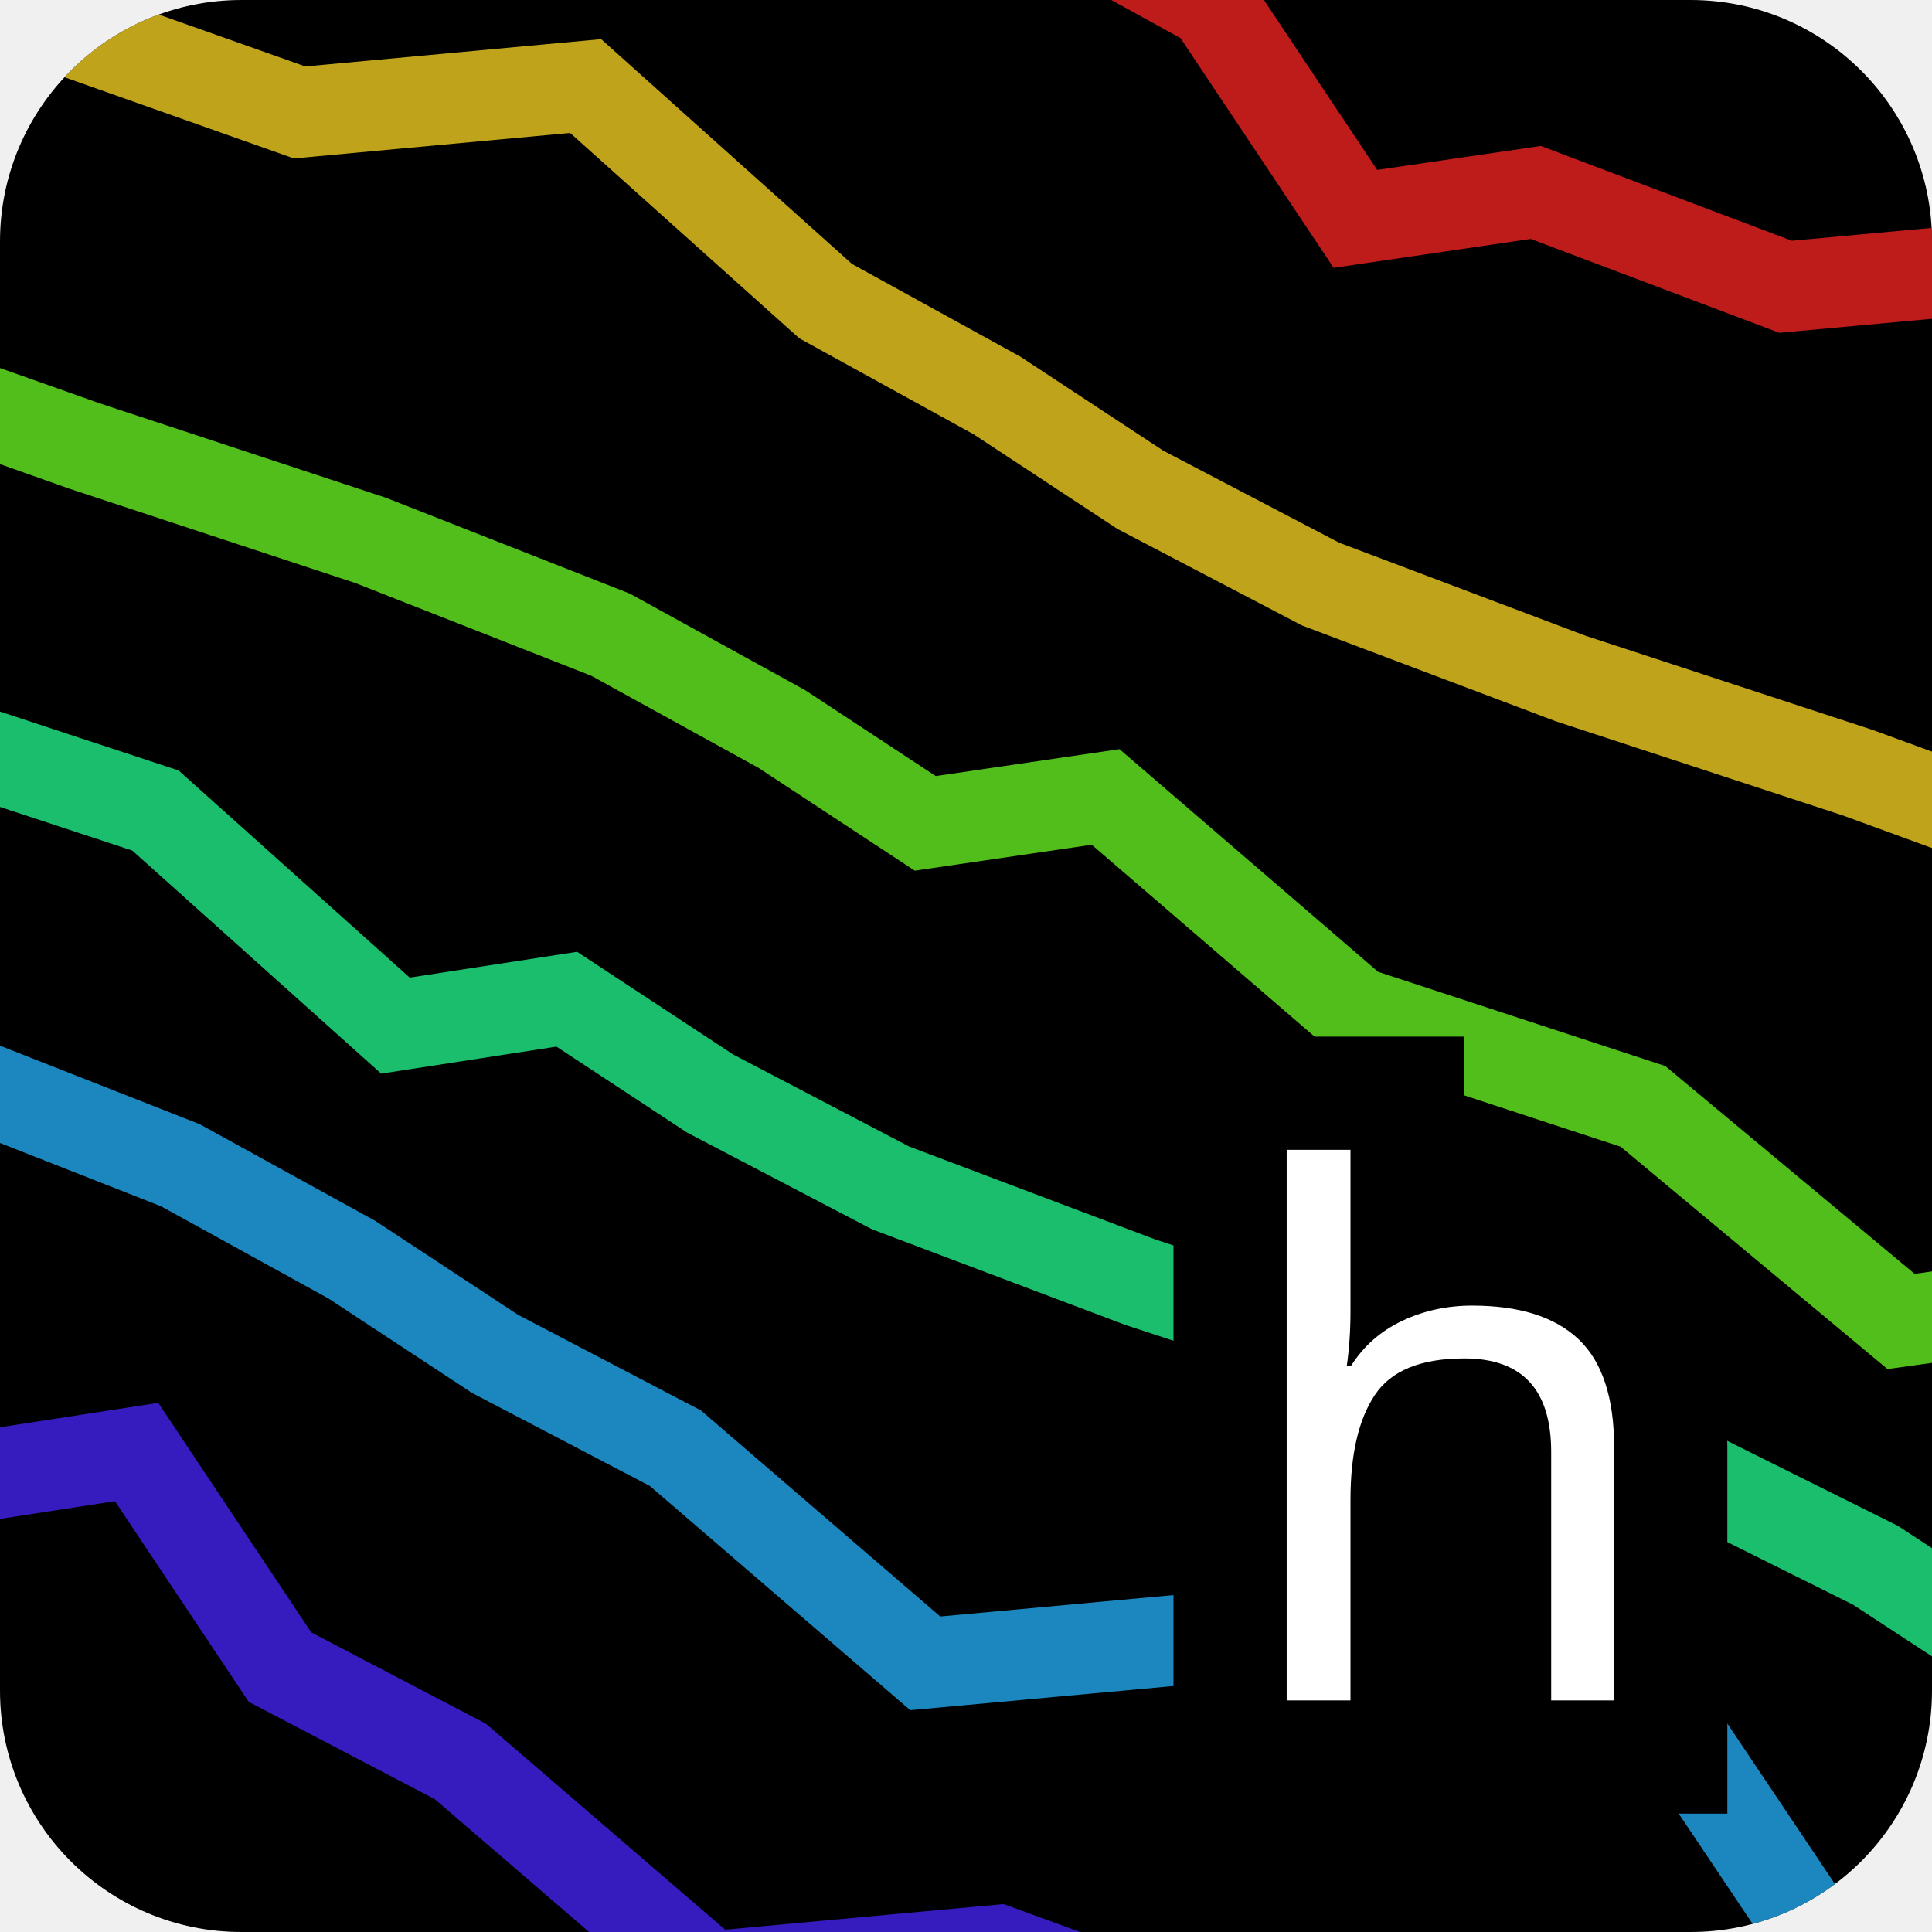
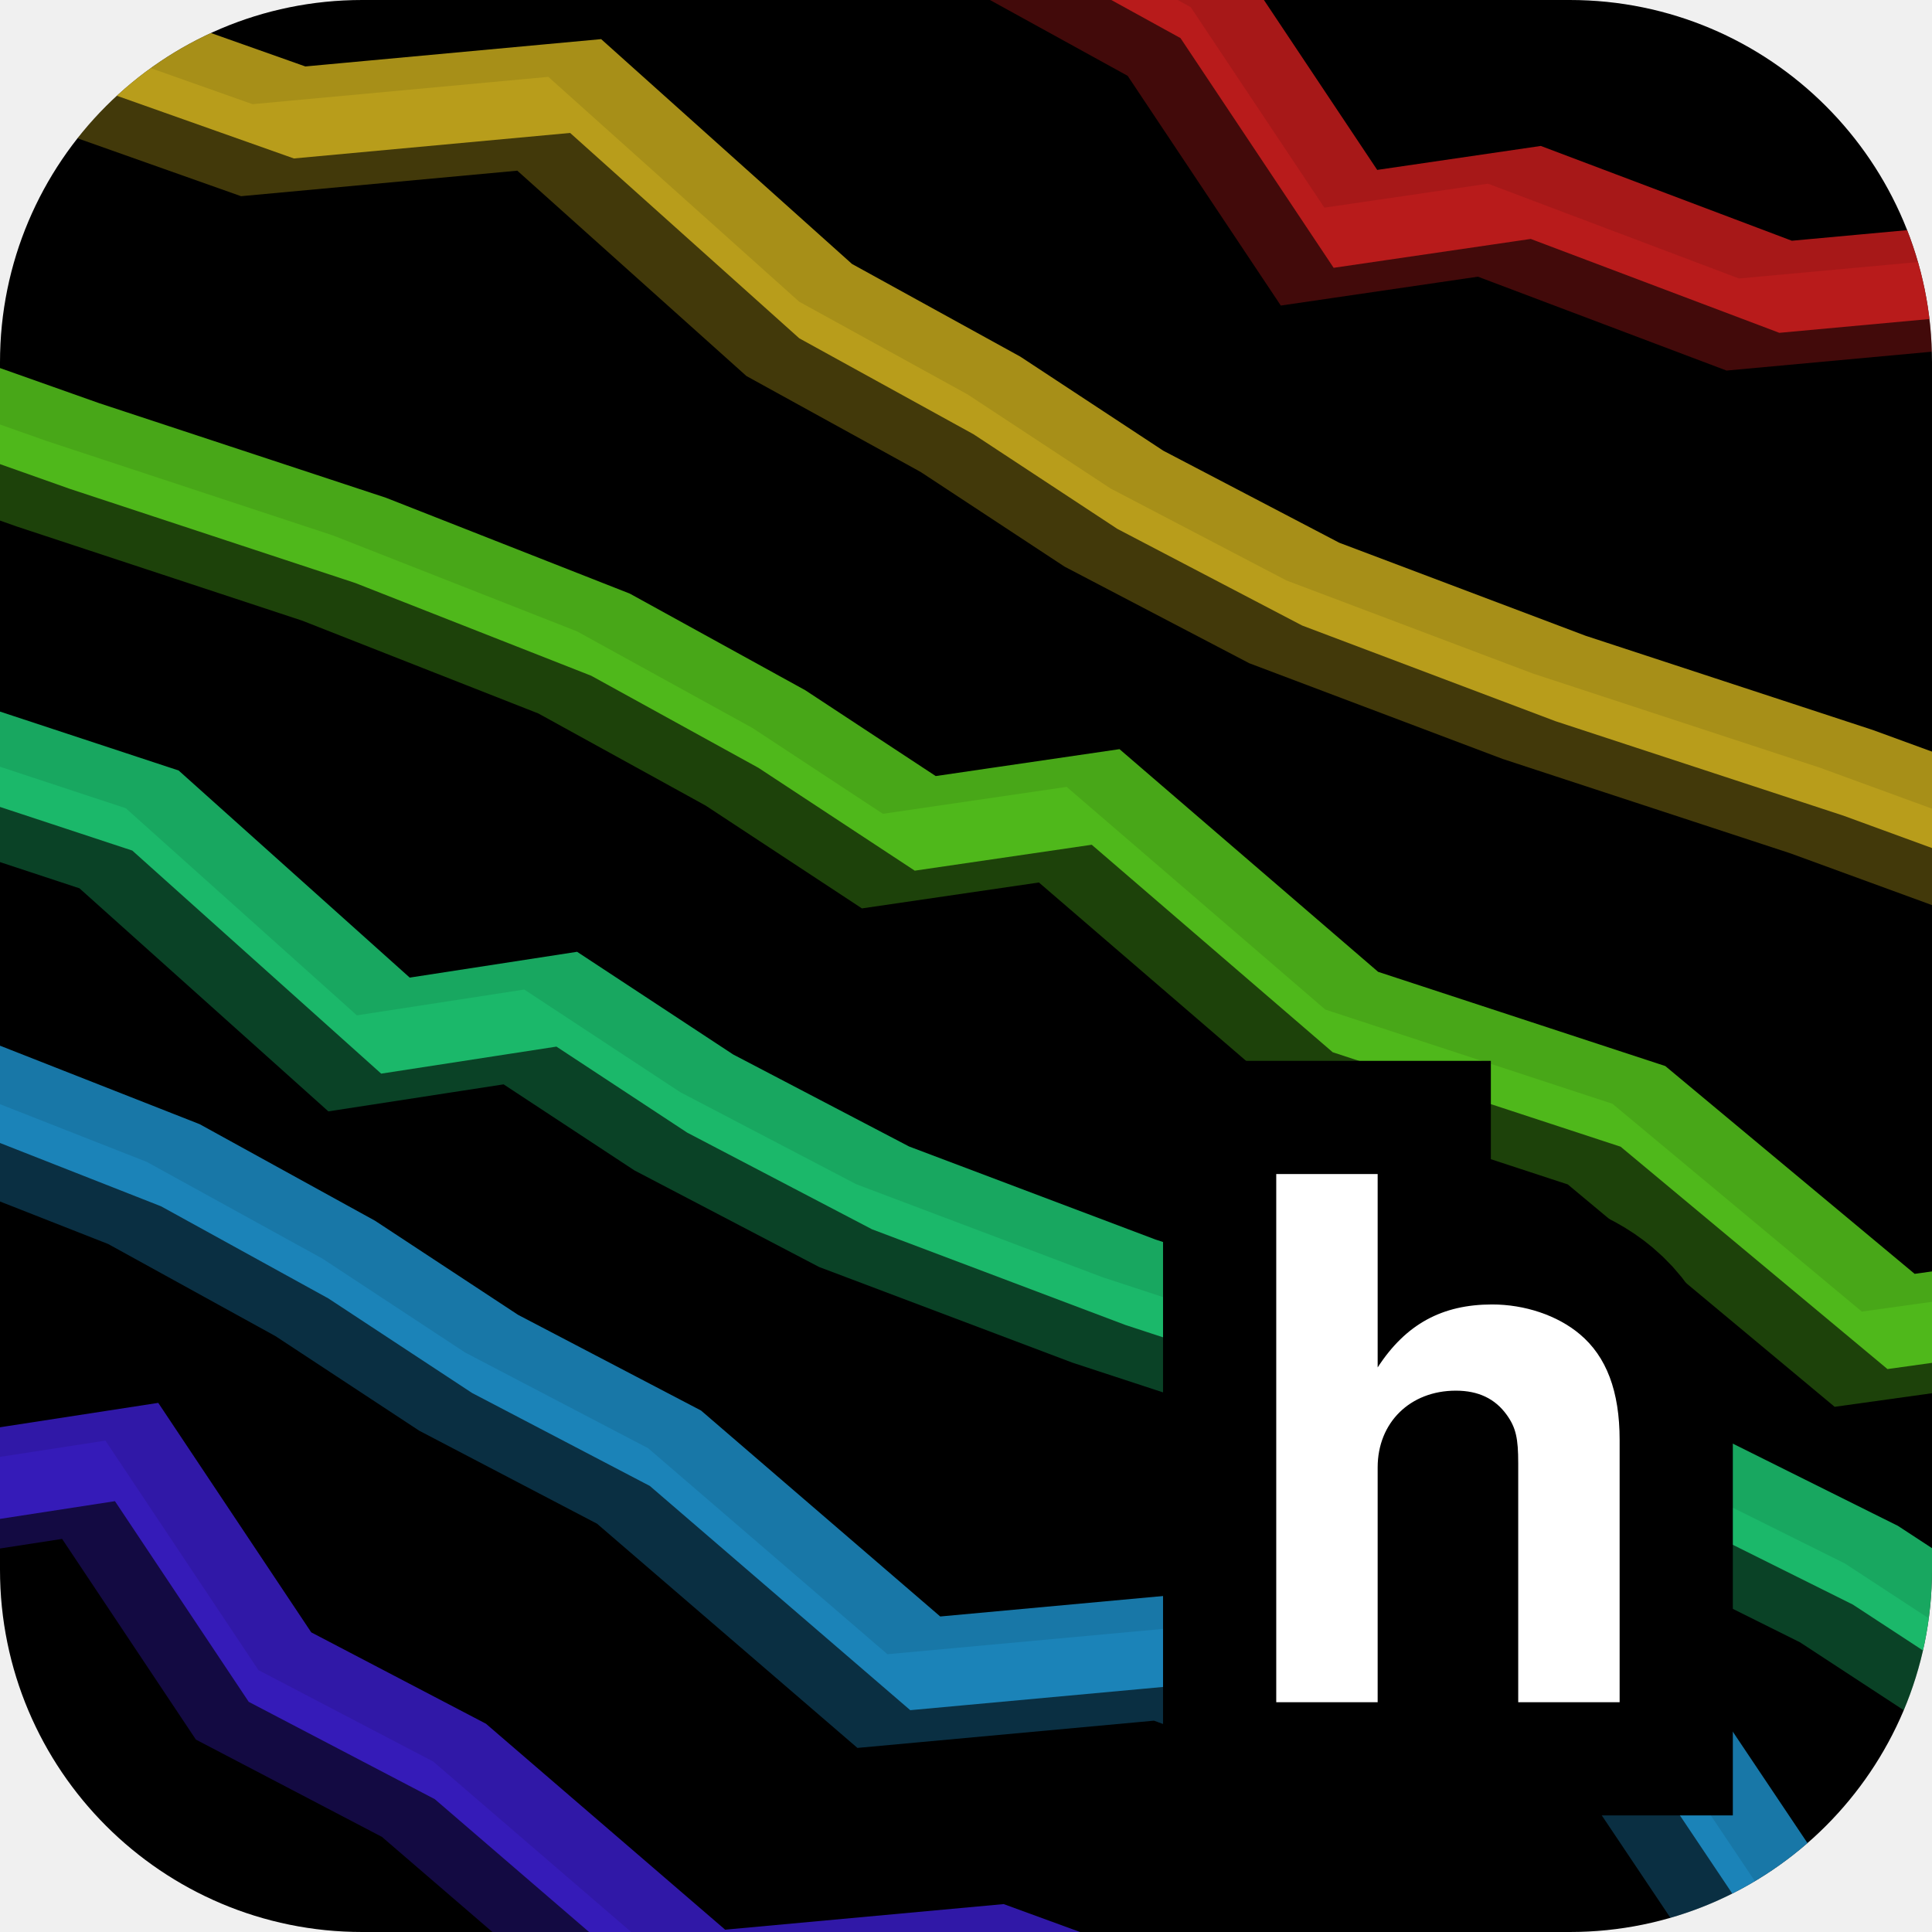
<svg xmlns="http://www.w3.org/2000/svg" width="256" height="256" viewBox="0 0 256 256">
  <defs>
    <clipPath id="rounded-corner">
-       <rect x="0" y="0" width="100%" height="100%" rx="32" ry="32" />
+       <rect x="0" y="0" width="100%" height="100%" rx="48" ry="48" />
    </clipPath>
  </defs>
  <g clip-path="url(#rounded-corner)">
    <rect width="100%" height="100%" fill="black" />
-     <g stroke-linecap="round" stroke-width="12" fill="none" opacity="0.85">
+     <g stroke-linecap="round" stroke-width="12" fill="none" opacity="0.3">
+       <path stroke="hsl(0, 75%, 50%)" d="M -107.0, -91.0 L -70.1, -94.5 L -40.9, -82.0 L -20.1, -69.5 L -0.6, -57.0 L 25.9, -44.5 L 61.2, -32.0 L 99.1, -35.5 L 130.9, -7.0 L 153.6, 5.5 L 172.6, 34.0 L 196.5, 30.5 L 229.6, 43.0 L 267.7, 39.5 L 301.9, 68.0 L 327.0, 80.5 L 346.1, 93.0" />
+       <path stroke="hsl(50, 75%, 50%)" d="M -98.6, -58.6 L -69.4, -30.1 L -48.6, -17.6 L -29.1, 10.9 L -2.6, 7.4 L 32.7, 19.9 L 70.6, 16.4 L 102.4, 44.9 L 125.1, 57.4 L 144.1, 69.9 L 168.0, 82.4 L 201.1, 94.9 L 239.2, 107.4 L 273.4, 119.9 L 298.5, 132.4 L 317.6, 144.9 L 339.4, 141.4" />
+       <path stroke="hsl(100, 75%, 50%)" d="M -97.9, 14.1 L -77.1, 26.6 L -57.6, 39.1 L -31.1, 51.6 L 4.2, 64.1 L 42.1, 76.6 L 73.9, 89.1 L 96.6, 101.6 L 115.6, 114.1 L 139.5, 110.6 L 172.6, 139.1 L 210.7, 151.6 L 244.9, 180.1 L 270.0, 176.6 L 289.1, 189.1 L 310.9, 201.6 L 341.5, 214.1" />
+       <path stroke="hsl(150, 75%, 50%)" d="M -105.6, 62.4 L -86.1, 74.9 L -59.6, 71.4 L -24.3, 99.9 L 13.6, 112.4 L 45.4, 140.9 L 68.1, 137.4 L 87.1, 149.9 L 111.0, 162.4 L 144.1, 174.9 L 182.2, 187.4 L 216.4, 199.9 L 241.5, 212.4 L 260.6, 224.9 L 282.4, 237.4 L 313.0, 265.9 L 350.5, 262.4" />
+       <path stroke="hsl(200, 75%, 50%)" d="M -114.6, 109.4 L -88.1, 121.9 L -52.8, 134.4 L -14.9, 146.9 L 16.9, 159.4 L 39.6, 171.9 L 58.6, 184.4 L 82.5, 196.9 L 115.6, 225.4 L 153.7, 221.9 L 187.9, 234.4 L 213.0, 230.9 L 232.1, 259.4 L 253.9, 271.9 L 284.5, 300.4 L 322.0, 296.9 L 358.1, 309.4" />
+       <path stroke="hsl(250, 75%, 50%)" d="M -116.6, 163.4 L -81.3, 191.9 L -43.4, 188.4 L -11.6, 200.9 L 11.1, 197.4 L 30.1, 225.9 L 54.0, 238.4 L 87.1, 266.9 L 125.2, 263.4 L 159.4, 275.9 L 184.5, 288.4 L 203.6, 300.9 L 225.4, 313.4 L 256.0, 325.9 L 293.5, 322.4 L 329.6, 350.9 L 357.4, 363.4" />
+       <path stroke="hsl(300, 75%, 50%)" d="M -109.8, 242.2 L -71.9, 238.7 L -40.1, 251.2 L -17.4, 263.7 L 1.6, 276.2 L 25.5, 288.7 L 58.6, 301.2 L 96.7, 297.7 L 130.9, 326.2 L 156.0, 338.7 L 175.1, 367.2 L 196.9, 363.7 L 227.5, 376.2 L 265.0, 372.7 L 301.1, 401.2 L 328.9, 413.7 L 348.9, 426.2" />
+     </g>
+     <g stroke-linecap="round" stroke-width="12" fill="none" opacity="0.75">
      <path stroke="hsl(0, 75%, 50%)" d="M -100.0, -96.0 L -63.1, -99.5 L -33.9, -87.0 L -13.1, -74.5 L 6.4, -62.0 L 32.9, -49.5 L 68.2, -37.0 L 106.1, -40.5 L 137.9, -12.0 L 160.6, 0.5 L 179.6, 29.0 L 203.5, 25.5 L 236.6, 38.0 L 274.7, 34.5 L 308.9, 63.0 L 334.0, 75.5 L 353.1, 88.0" />
      <path stroke="hsl(50, 75%, 50%)" d="M -91.6, -63.6 L -62.4, -35.1 L -41.6, -22.6 L -22.1, 5.9 L 4.4, 2.4 L 39.7, 14.9 L 77.6, 11.4 L 109.4, 39.9 L 132.1, 52.4 L 151.1, 64.9 L 175.0, 77.4 L 208.1, 89.9 L 246.2, 102.4 L 280.4, 114.9 L 305.5, 127.4 L 324.6, 139.9 L 346.4, 136.4" />
      <path stroke="hsl(100, 75%, 50%)" d="M -90.9, 9.1 L -70.1, 21.6 L -50.6, 34.1 L -24.1, 46.6 L 11.2, 59.1 L 49.1, 71.6 L 80.9, 84.1 L 103.6, 96.6 L 122.6, 109.1 L 146.5, 105.6 L 179.6, 134.1 L 217.7, 146.6 L 251.9, 175.1 L 277.0, 171.6 L 296.1, 184.1 L 317.9, 196.6 L 348.5, 209.1" />
      <path stroke="hsl(150, 75%, 50%)" d="M -98.6, 57.4 L -79.1, 69.9 L -52.6, 66.4 L -17.3, 94.9 L 20.6, 107.4 L 52.4, 135.9 L 75.1, 132.4 L 94.1, 144.9 L 118.0, 157.4 L 151.1, 169.9 L 189.2, 182.4 L 223.4, 194.9 L 248.5, 207.4 L 267.6, 219.9 L 289.4, 232.4 L 320.0, 260.9 L 357.5, 257.4" />
      <path stroke="hsl(200, 75%, 50%)" d="M -107.6, 104.4 L -81.1, 116.9 L -45.8, 129.4 L -7.9, 141.9 L 23.9, 154.4 L 46.6, 166.9 L 65.6, 179.4 L 89.5, 191.9 L 122.6, 220.4 L 160.7, 216.9 L 194.9, 229.4 L 220.0, 225.9 L 239.1, 254.4 L 260.9, 266.9 L 291.5, 295.4 L 329.0, 291.9 L 365.1, 304.4" />
      <path stroke="hsl(250, 75%, 50%)" d="M -109.6, 158.4 L -74.3, 186.9 L -36.4, 183.4 L -4.6, 195.9 L 18.1, 192.4 L 37.1, 220.9 L 61.0, 233.4 L 94.1, 261.9 L 132.2, 258.4 L 166.4, 270.9 L 191.5, 283.4 L 210.6, 295.9 L 232.4, 308.4 L 263.0, 320.9 L 300.5, 317.4 L 336.6, 345.9 L 364.4, 358.4" />
      <path stroke="hsl(300, 75%, 50%)" d="M -102.8, 237.2 L -64.9, 233.7 L -33.1, 246.2 L -10.4, 258.7 L 8.6, 271.2 L 32.5, 283.7 L 65.6, 296.2 L 103.7, 292.7 L 137.9, 321.2 L 163.0, 333.7 L 182.1, 362.2 L 203.9, 358.7 L 234.5, 371.2 L 272.0, 367.7 L 308.1, 396.2 L 335.9, 408.7 L 355.9, 421.2" />
    </g>
-     <text x="192" y="192" text-anchor="middle" dominant-baseline="middle" font-size="96" font-family="Monserrat, sans-serif" fill="white" stroke="black" stroke-width="30" paint-order="stroke">h</text>
+     <text x="192" y="192" font-weight="bold" text-anchor="middle" dominant-baseline="middle" font-size="96" font-family="Monserrat, Helvetica, Arial, sans-serif" fill="white" stroke="black" stroke-width="30" paint-order="stroke">h</text>
  </g>
</svg>
